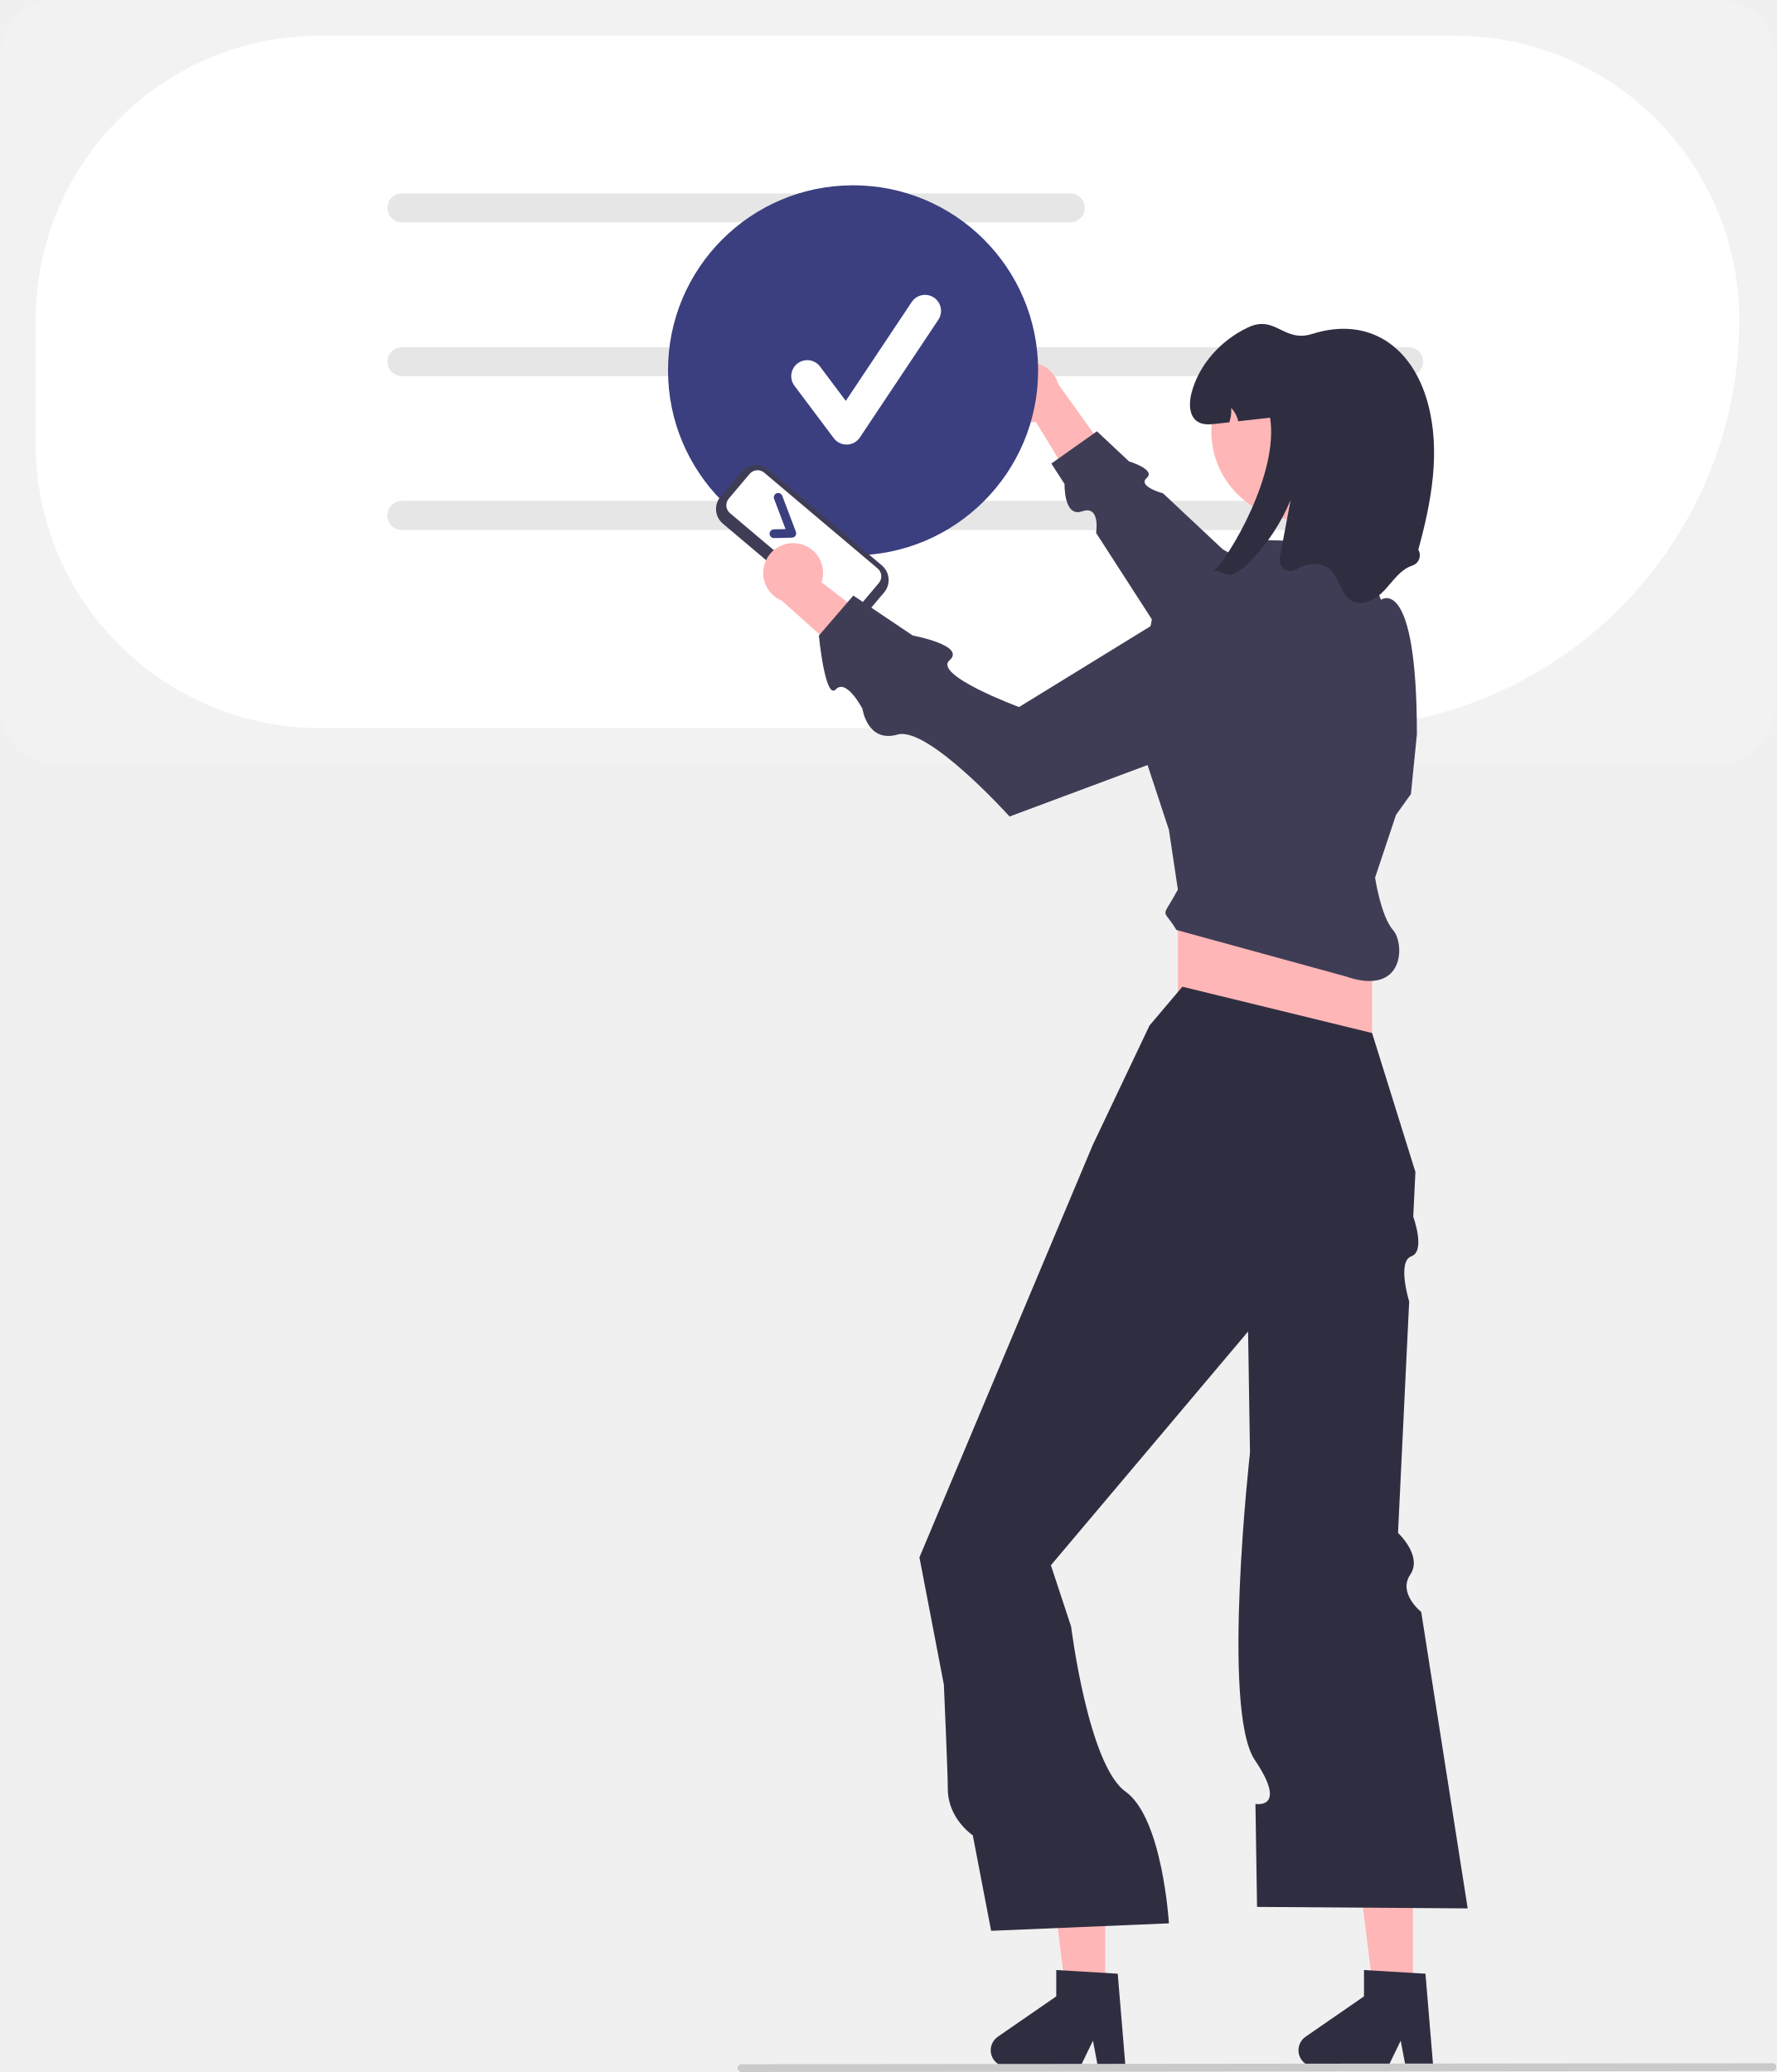
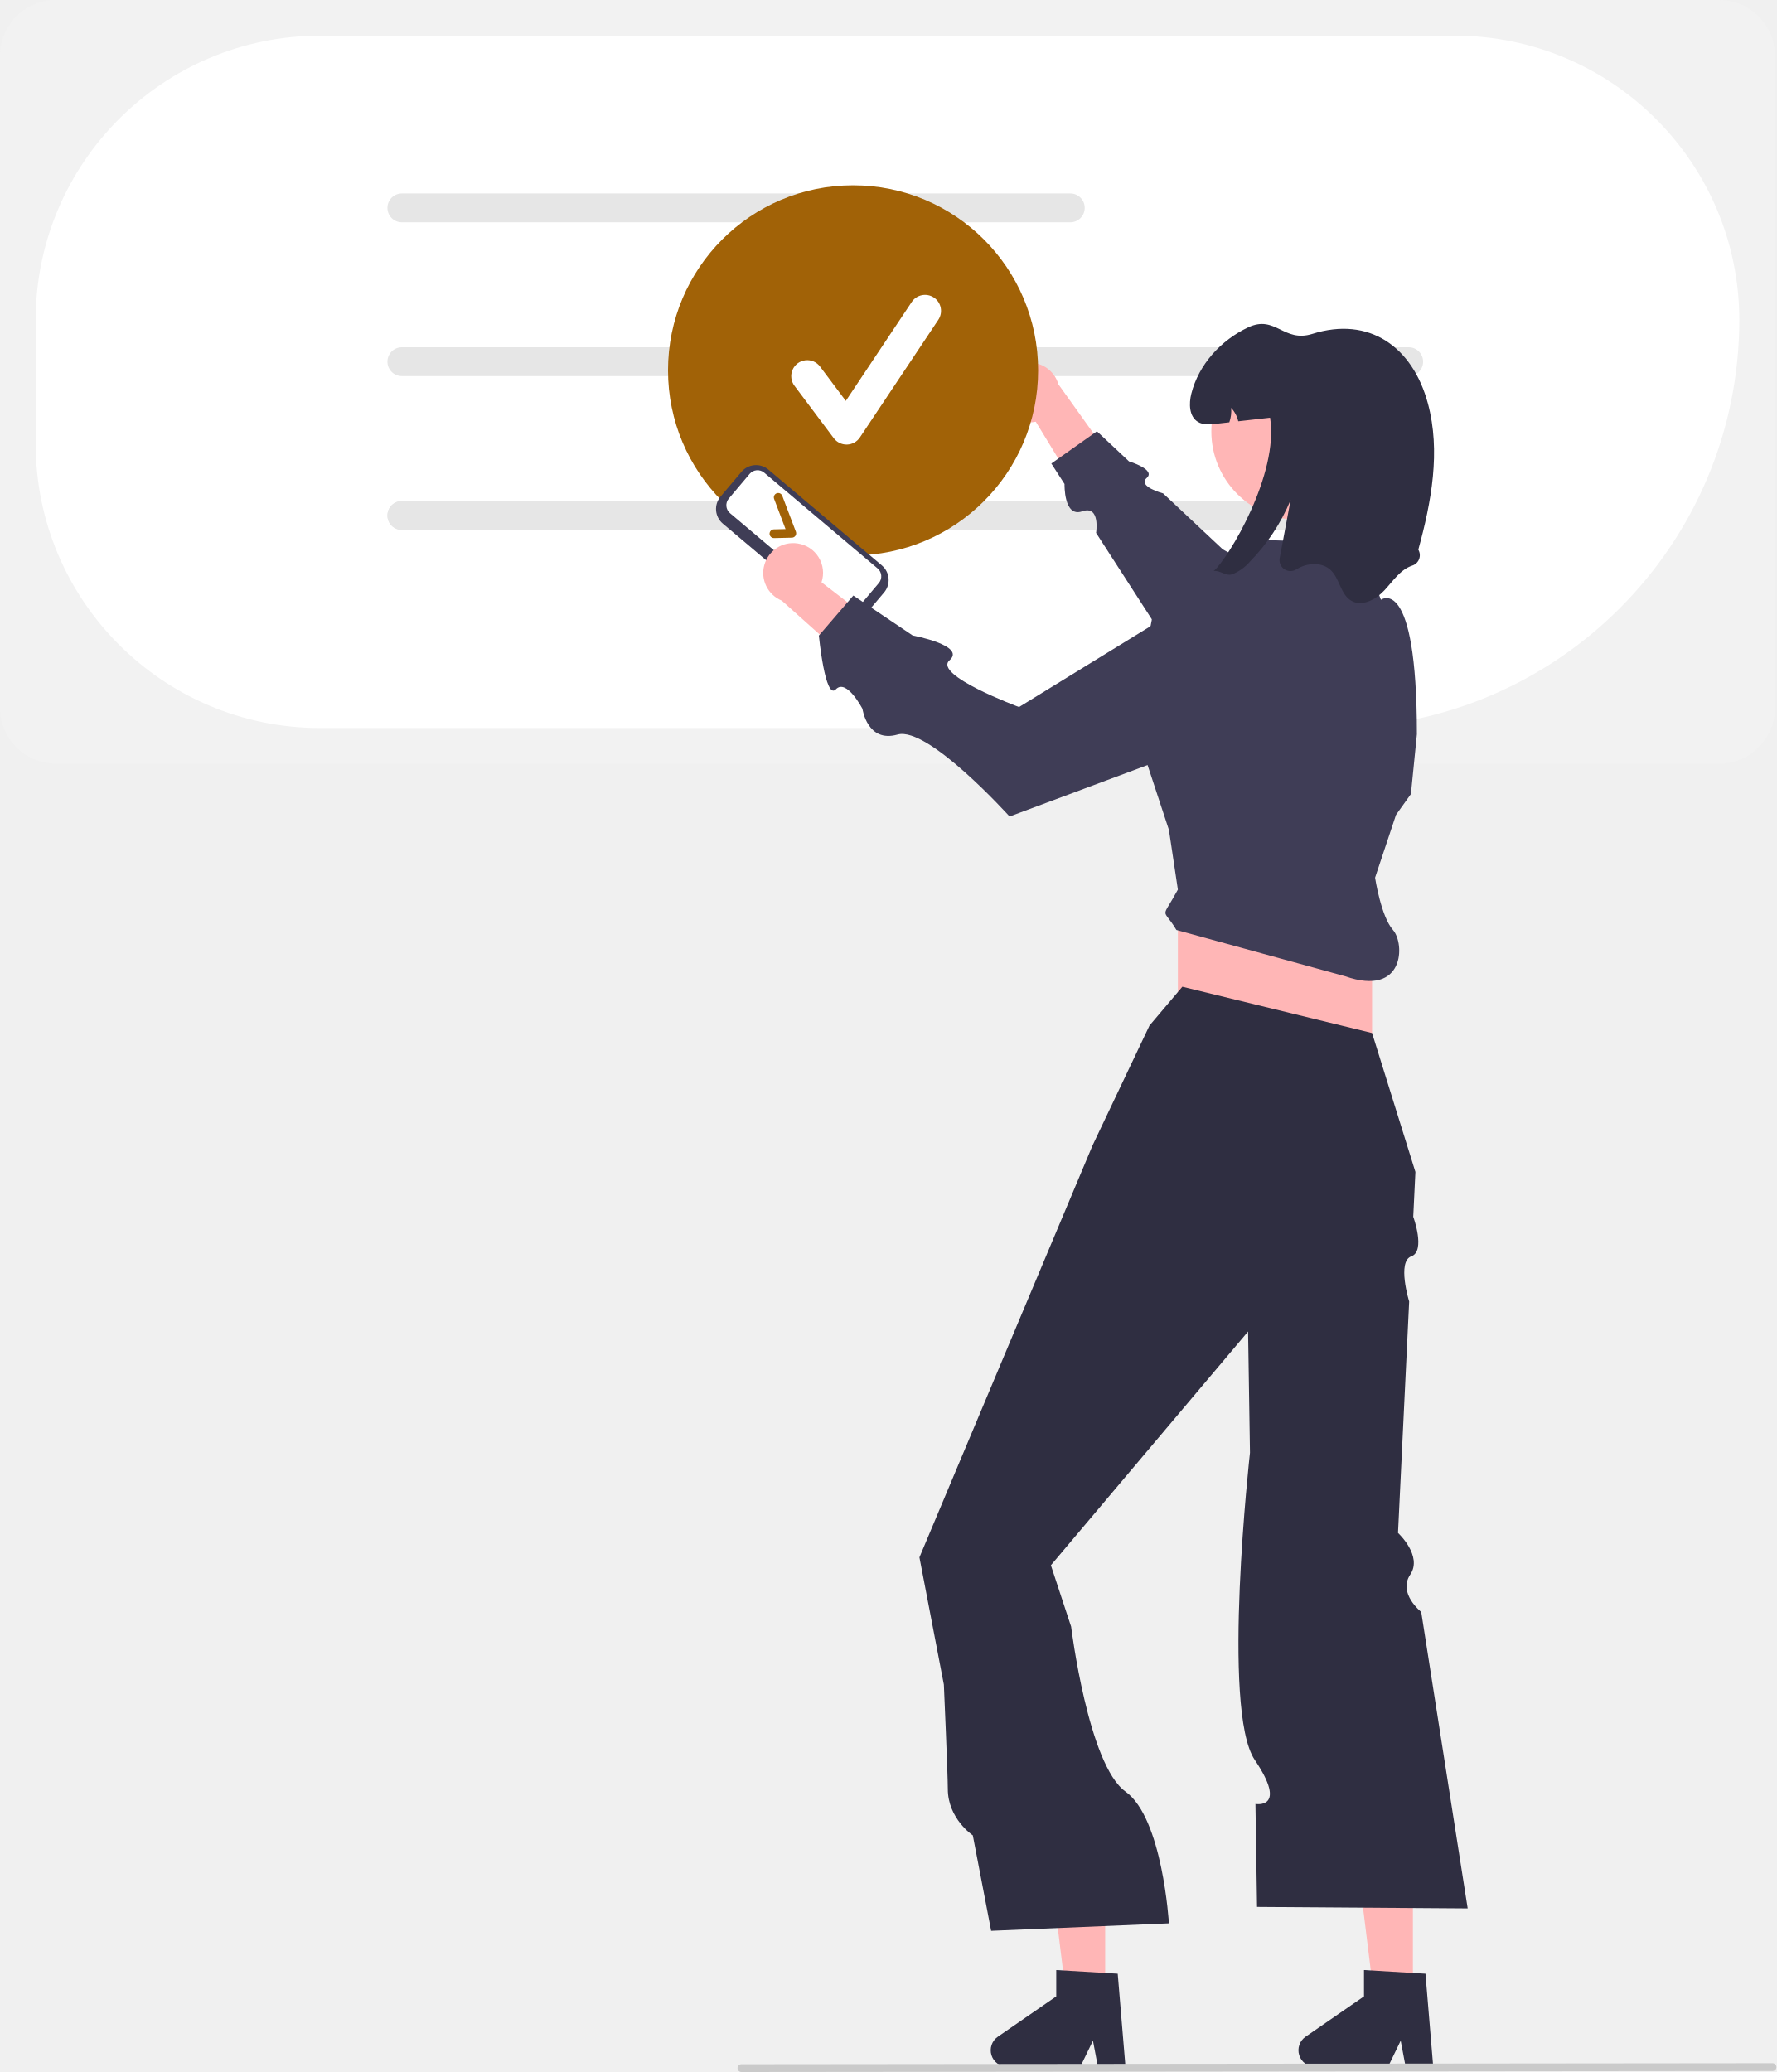
<svg xmlns="http://www.w3.org/2000/svg" width="543.219" height="633.601" viewBox="0 0 543.219 633.601" role="img" artist="Katerina Limpitsouni" source="https://undraw.co/">
  <path d="M854.052,366.728H345.482a17.112,17.112,0,0,1-17.092-17.092V150.291a17.112,17.112,0,0,1,17.092-17.092H854.052a17.112,17.112,0,0,1,17.092,17.092V349.636A17.112,17.112,0,0,1,854.052,366.728Z" transform="translate(-328.3903 -133.1994)" fill="#f2f2f2" />
  <path d="M735.442,355.827H426.21a87.014,87.014,0,0,1-86.916-86.916V231.026a87.015,87.015,0,0,1,86.916-86.917h347.118a87.015,87.015,0,0,1,86.916,86.917A124.943,124.943,0,0,1,735.442,355.827Z" transform="translate(-328.3903 -133.1994)" fill="#fff" />
  <path d="M655.673,201.175H451.267a4.408,4.408,0,1,1,0-8.816H655.673a4.408,4.408,0,0,1,0,8.816Z" transform="translate(-328.3903 -133.1994)" fill="#e6e6e6" />
  <path d="M759.147,248.206H451.267a4.408,4.408,0,1,1,0-8.816H759.147a4.408,4.408,0,0,1,0,8.816Z" transform="translate(-328.3903 -133.1994)" fill="#e6e6e6" />
  <path d="M759.147,295.237H451.267a4.408,4.408,0,1,1,0-8.816H759.147a4.408,4.408,0,0,1,0,8.816Z" transform="translate(-328.3903 -133.1994)" fill="#e6e6e6" />
  <path d="M759.147,295.237H451.267a4.408,4.408,0,1,1,0-8.816H759.147a4.408,4.408,0,0,1,0,8.816Z" transform="translate(-328.3903 -133.1994)" fill="#e6e6e6" />
  <path d="M634.103,253.604a9.088,9.088,0,0,0,11.007,8.547l16.811,27.578,7.155-15.182L652.015,250.686a9.138,9.138,0,0,0-17.912,2.918Z" transform="translate(-328.3903 -133.1994)" fill="#ffb6b6" />
  <path d="M760.255,332.64,702.323,301.216,684.05,284.072s-7.944-2.127-5.02-4.71-5.408-5.074-5.408-5.074l-9.809-9.203L649.873,274.948l4.034,6.253s-.278,10.352,5.393,8.361,4.254,6.594,4.254,6.594l33.85,52.471Z" transform="translate(-328.3903 -133.1994)" fill="#3f3d56" />
-   <circle cx="260.855" cy="113.249" r="56.586" fill="#3B3F7F" />
+   <circle cx="260.855" cy="113.249" r="56.586" fill="#a16207" />
  <polygon points="432.044 611.601 420.278 611.601 414.679 566.219 432.044 566.219 432.044 611.601" fill="#ffb6b6" />
  <path d="M766.644,765.186h-8.438l-1.506-7.966-3.857,7.966H730.465a5.031,5.031,0,0,1-2.859-9.17l17.871-12.342V735.62l18.797,1.122Z" transform="translate(-328.3903 -133.1994)" fill="#2f2e41" />
  <polygon points="337.942 611.601 326.176 611.601 320.577 566.219 337.942 566.219 337.942 611.601" fill="#ffb6b6" />
  <path d="M672.542,765.186h-8.438l-1.506-7.966L658.741,765.186H636.363a5.031,5.031,0,0,1-2.859-9.17l17.871-12.342V735.62l18.797,1.122Z" transform="translate(-328.3903 -133.1994)" fill="#2f2e41" />
  <rect x="360.175" y="268.381" width="59.385" height="67.607" fill="#ffb6b6" />
  <path d="M689.936,434.927l-10.05,11.877L662.527,483.349,618.788,587.418l-9.25,22.009,7.47,38.907s1.209,27.411,1.209,31.898c0,9.136,7.641,14.198,7.641,14.198l5.606,29.198,54.36-2.284s-1.897-32.185-13.282-40.303-16.619-50.429-16.619-50.429l-6.186-18.772,60.298-71.478.389,24.985.188,12.093s-8.83,78.656,1.463,93.921.21,13.469.21,13.469l.49,31.488,64.41.457L762.976,626.121s-7.215-5.697-3.355-11.424-3.742-12.741-3.742-12.741l3.41-70.772s-3.775-12.224.665-13.813.583-12.101.583-12.101l.66-13.698-13.247-42.483Z" transform="translate(-328.3903 -133.1994)" fill="#2f2e41" />
  <path d="M748.864,401.581l6.395-19.186,4.568-6.395,1.827-18.272c0-49.335-11.004-41.12-11.004-41.12l-6.354-17.351-29.236-.914L696.331,316.158l-15.531,5.482-6.082,31.602,11.107,33.721,2.741,18.272c-5.228,9.652-4.786,5.087-.457,12.334l51.619,14.161c18.272,6.395,18.272-10.05,14.608-14.161C750.672,413.458,748.864,401.581,748.864,401.581Z" transform="translate(-328.3903 -133.1994)" fill="#3f3d56" />
  <circle cx="397.511" cy="131.907" r="27.102" fill="#ffb6b6" />
  <path d="M699.506,307.834" transform="translate(-328.3903 -133.1994)" fill="#2f2e41" />
  <path d="M762.084,301.284a3.329,3.329,0,0,1-1.855,4.87c-3.636,1.206-5.875,4.723-8.487,7.537-2.604,2.805-6.797,5.135-10.123,3.225-3.316-1.9-3.545-6.752-6.322-9.383-2.704-2.558-7.199-2.248-10.379-.302l-.095.058a3.351,3.351,0,0,1-5.127-3.41q1.671-8.887,3.34-17.772a59.761,59.761,0,0,1-12.507,18.912,13.757,13.757,0,0,1-5.427,3.819c-1.9.603-3.746-1.361-5.591-1.005,4.586-4.011,20.008-29.72,17.249-46.905q-4.865.548-9.73,1.096A8.943,8.943,0,0,0,704.855,257.924a10.51,10.51,0,0,1-.557,4.413c-1.352.155-2.713.302-4.066.457-1.882.21-3.929.393-5.546-.594-2.695-1.644-2.777-5.536-2.01-8.606,2.248-8.926,9.063-16.39,17.404-20.3,8.341-3.901,10.808,4.787,19.597,2.01,17.359-5.482,30.661,3.892,35.348,21.287C768.963,271.181,766.104,286.666,762.084,301.284Z" transform="translate(-328.3903 -133.1994)" fill="#2f2e41" />
  <path d="M837.116,765.776H803.929l-.143-.259c-.424-.77-.834-1.585-1.217-2.423-3.418-7.318-4.863-15.688-6.138-23.073l-.96-5.566a3.437,3.437,0,0,1,5.41-3.362q7.565,5.505,15.136,10.999c1.911,1.391,4.094,3,6.184,4.739.202-.979.413-1.962.624-2.931a3.439,3.439,0,0,1,6.281-1.086l3.883,6.238c2.832,4.556,5.332,9.045,4.822,13.887a.756.756,0,0,1-.013.176,10.947,10.947,0,0,1-.563,2.331Z" transform="translate(-328.3903 -133.1994)" fill="#f0f0f0" />
  <path d="M870.425,766.493l-315.358.307a1.191,1.191,0,0,1,0-2.381l315.358-.307a1.191,1.191,0,0,1,0,2.381Z" transform="translate(-328.3903 -133.1994)" fill="#cacaca" />
  <path d="M584.101,322.609l-34.688-29.294a5.865,5.865,0,0,1-.696-8.257l6.384-7.56a5.865,5.865,0,0,1,8.257-.696l34.688,29.294a5.865,5.865,0,0,1,.696,8.257l-6.384,7.56A5.865,5.865,0,0,1,584.101,322.609Z" transform="translate(-328.3903 -133.1994)" fill="#3f3d56" />
  <path d="M551.234,285.668a3.161,3.161,0,0,0,.375,4.449l34.688,29.294a3.161,3.161,0,0,0,4.449-.375l6.384-7.56a3.161,3.161,0,0,0-.375-4.449l-34.688-29.294a3.161,3.161,0,0,0-4.449.375Z" transform="translate(-328.3903 -133.1994)" fill="#fff" />
-   <path d="M571.598,297.056a1.333,1.333,0,0,1-1.054.558l-5.45.125a1.334,1.334,0,1,1-.061-2.667l3.566-.082-3.511-9.265a1.334,1.334,0,0,1,2.494-.945l4.18,11.028a1.334,1.334,0,0,1-.141,1.218Z" transform="translate(-328.3903 -133.1994)" fill="#3B3F7F" />
+   <path d="M571.598,297.056a1.333,1.333,0,0,1-1.054.558l-5.45.125a1.334,1.334,0,1,1-.061-2.667l3.566-.082-3.511-9.265a1.334,1.334,0,0,1,2.494-.945l4.18,11.028a1.334,1.334,0,0,1-.141,1.218Z" transform="translate(-328.3903 -133.1994)" fill="#a16207" />
  <path d="M572.297,299.384a9.088,9.088,0,0,1,7.3,11.871l25.586,19.709-15.87,5.461-21.864-19.554a9.138,9.138,0,0,1,4.848-17.489Z" transform="translate(-328.3903 -133.1994)" fill="#ffb6b6" />
  <path d="M705.505,309.129l-65.509,40.278s-26.413-9.773-21.251-14.297-11.271-7.583-11.271-7.583l-18.153-12.213-10.534,12.242s1.919,19.885,5.185,16.442,8.147,5.963,8.147,5.963,1.443,10.502,10.739,7.859S637.101,382.882,637.101,382.882l80.622-30.069Z" transform="translate(-328.3903 -133.1994)" fill="#3f3d56" />
  <path d="M587.255,269.147a4.891,4.891,0,0,1-3.913-1.957l-11.998-15.997a4.892,4.892,0,1,1,7.827-5.87l7.849,10.465,20.16-30.24a4.892,4.892,0,0,1,8.141,5.427l-23.996,35.994a4.894,4.894,0,0,1-3.935,2.177C587.346,269.146,587.301,269.147,587.255,269.147Z" transform="translate(-328.3903 -133.1994)" fill="#fff" />
</svg>
